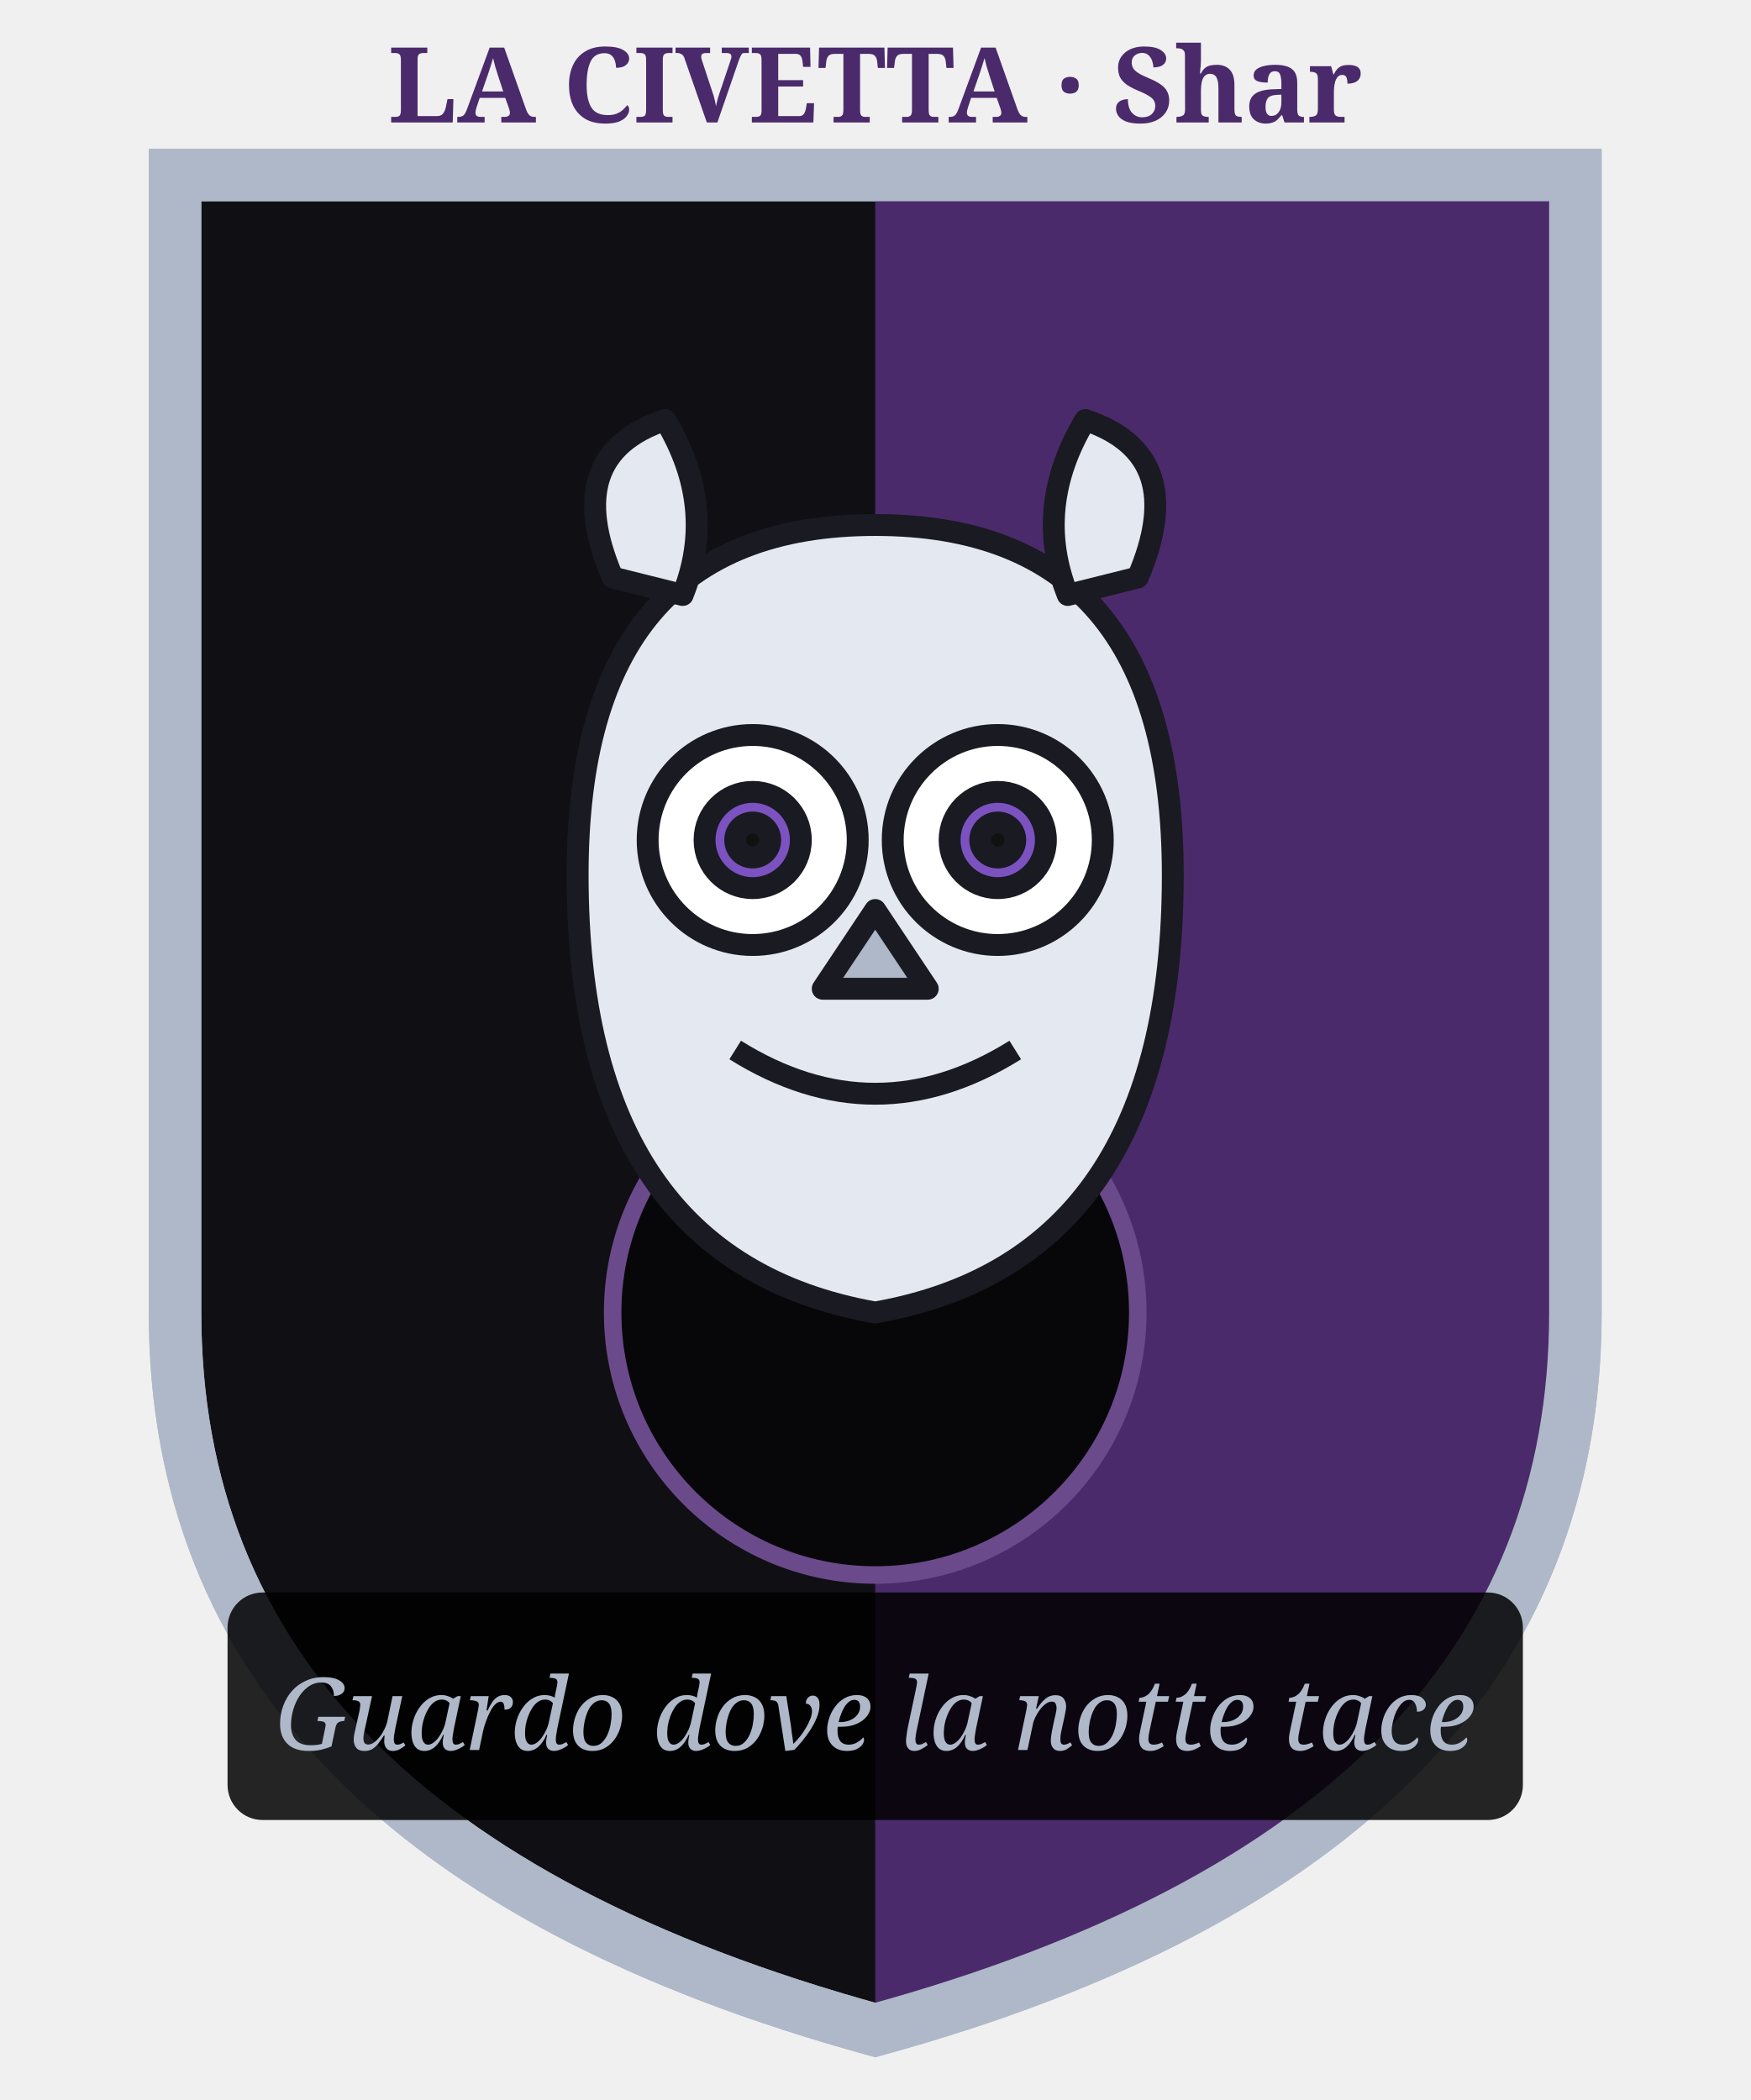
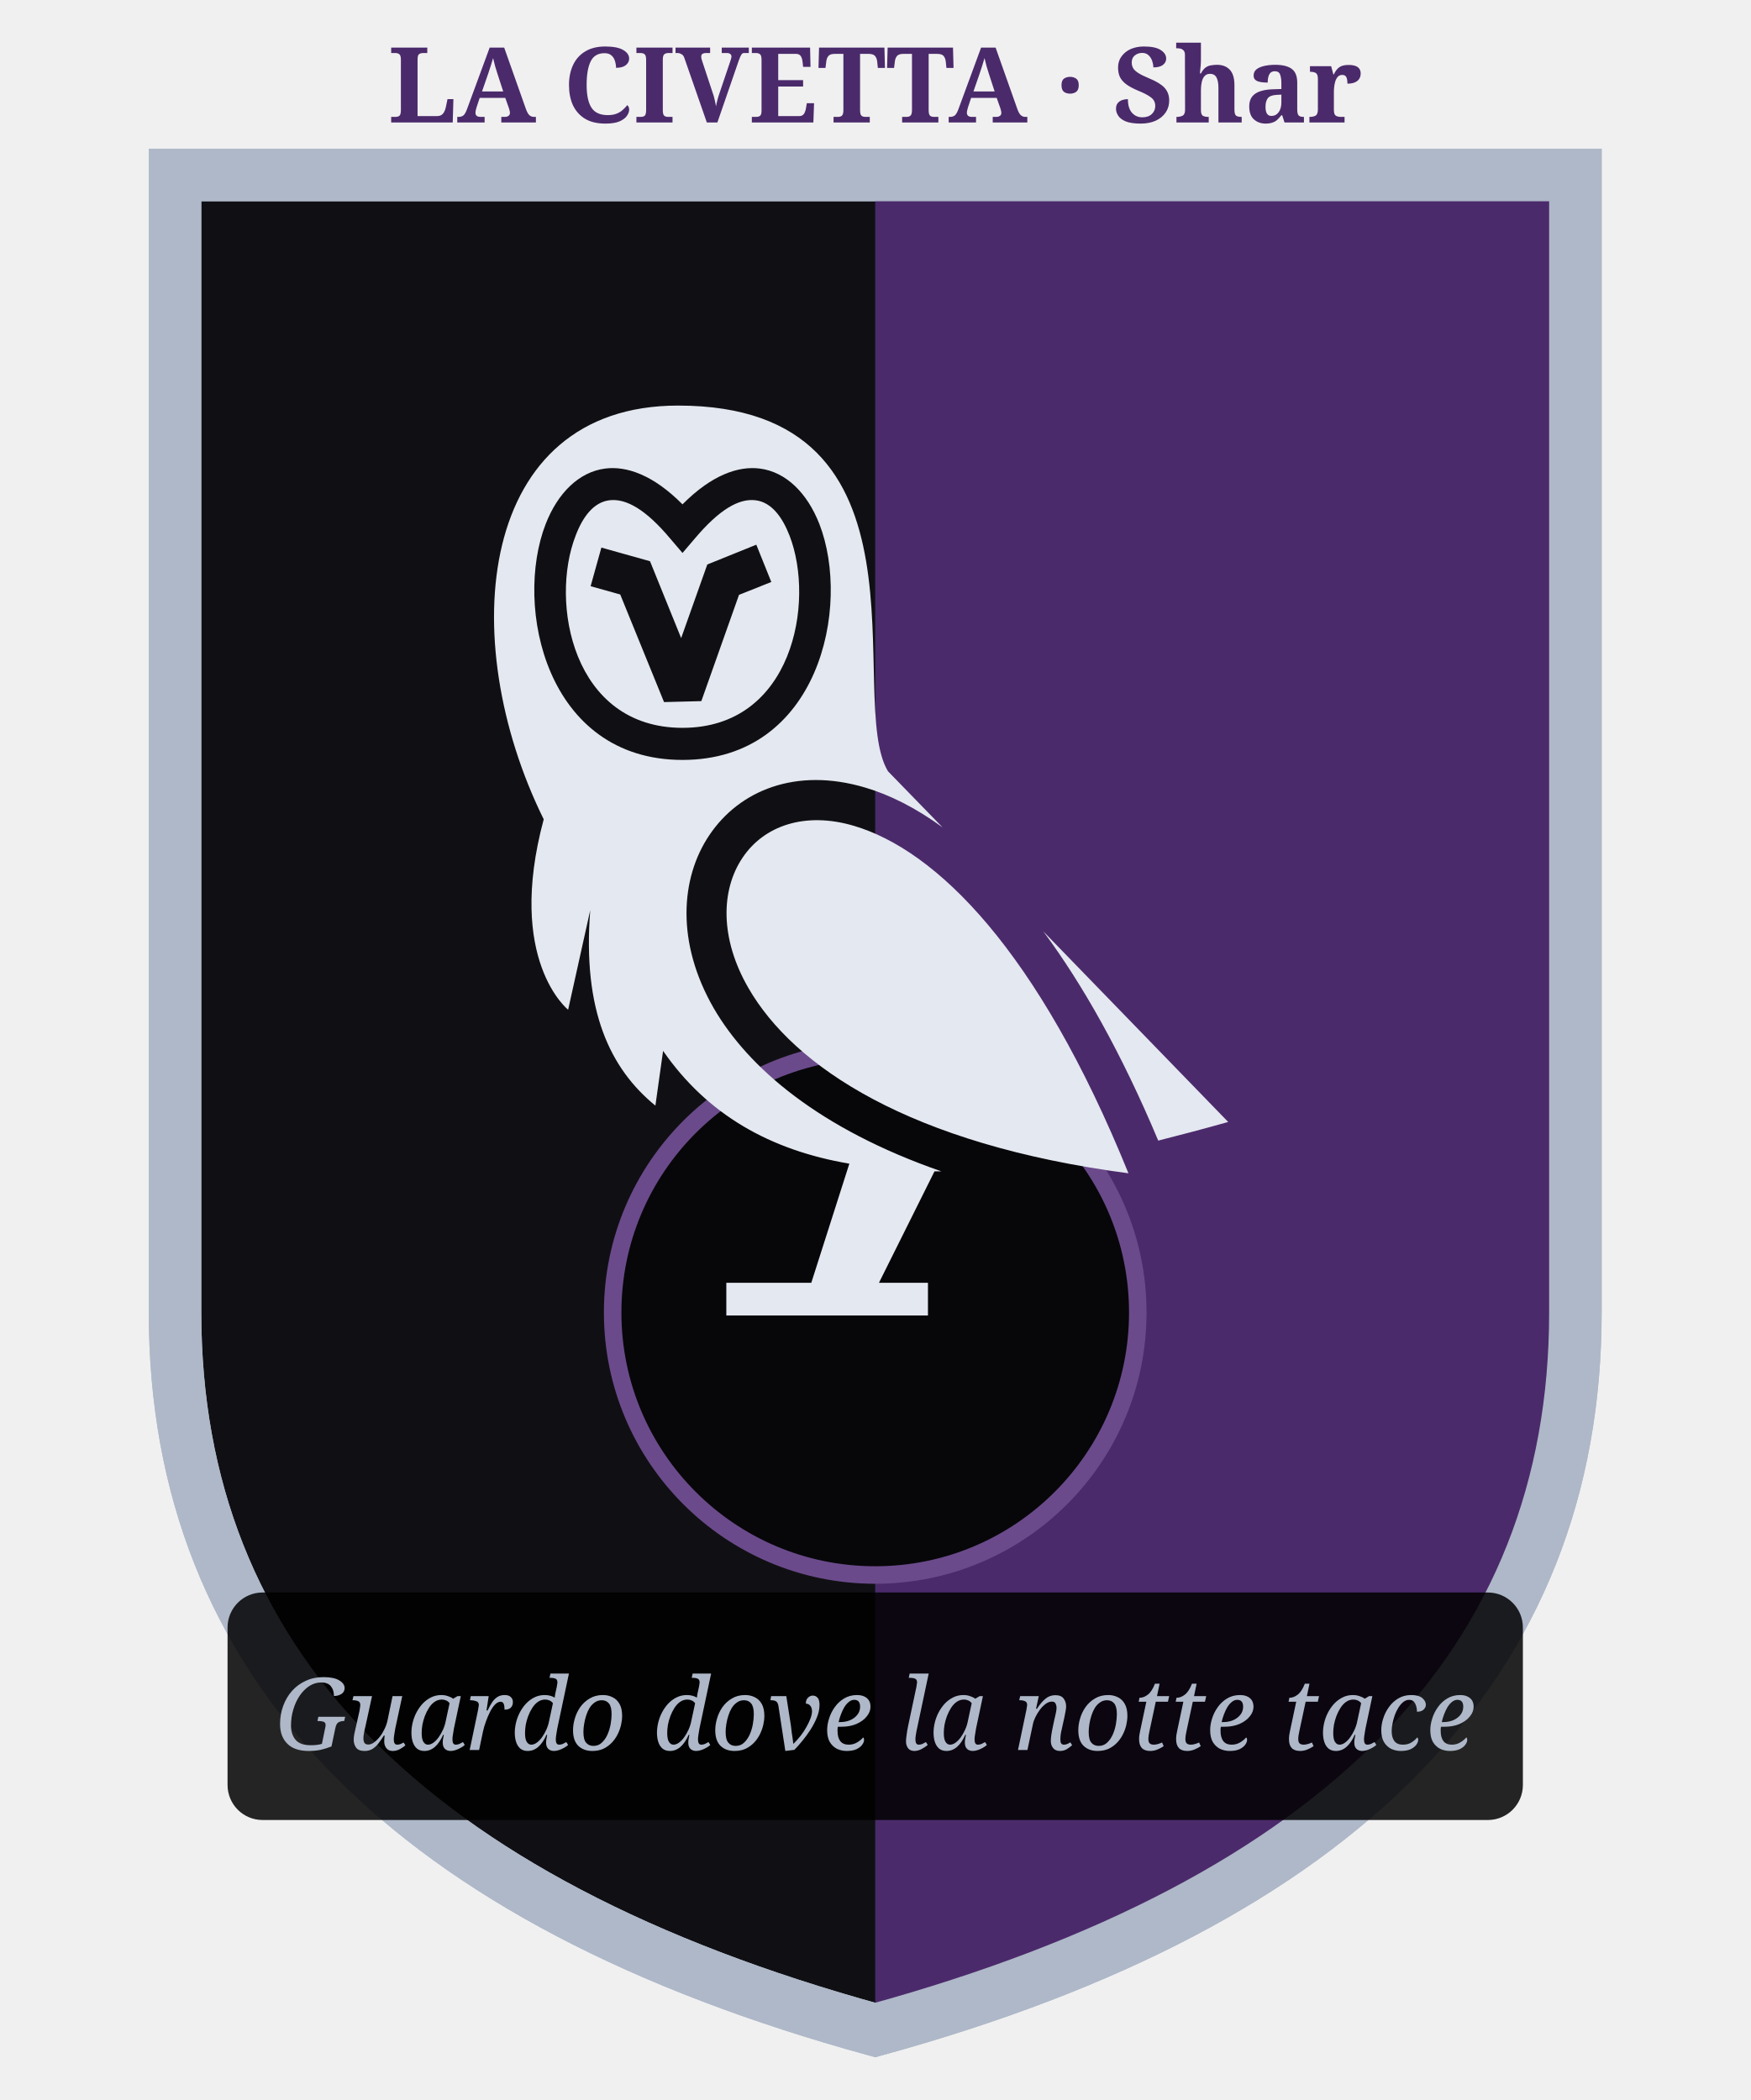
<svg xmlns="http://www.w3.org/2000/svg" viewBox="0 0 200 240" width="200" height="240" role="img" aria-label="Stemma Contrada della Civetta — distretto The Whispering Shadows">
  <defs>
    <clipPath id="c6">
      <path d="M20 20 H180 V150 Q180 210 100 232 Q20 210 20 150 Z" />
    </clipPath>
  </defs>
  <path d="M20 20 H180 V150 Q180 210 100 232 Q20 210 20 150 Z" fill="#101014" stroke="#aeb8c8" stroke-width="6" />
  <g clip-path="url(#c6)">
    <path d="M100 20 H180 V150 Q180 210 100 232 Z" fill="#4b2a6b" />
    <circle cx="100" cy="150" r="30" fill="#07070a" stroke="#6b4a8b" stroke-width="2" />
-     <g stroke="#1a1a22" stroke-width="2.5" stroke-linejoin="round">
-       <path d="M100 60 q-34 0 -34 40 q0 44 34 50 q34 -6 34 -50 q0 -40 -34 -40z" fill="#e4e8f0" />
-       <path d="M70 66 q-6 -14 6 -18 q6 10 2 20z" fill="#e4e8f0" />
-       <path d="M130 66 q6 -14 -6 -18 q-6 10 -2 20z" fill="#e4e8f0" />
-       <circle cx="86" cy="96" r="12" fill="#fff" />
-       <circle cx="114" cy="96" r="12" fill="#fff" />
-       <circle cx="86" cy="96" r="5.5" fill="#7b52c0" />
-       <circle cx="114" cy="96" r="5.5" fill="#7b52c0" />
-       <circle cx="86" cy="96" r="2" fill="#111" />
-       <circle cx="114" cy="96" r="2" fill="#111" />
-       <path d="M100 104 l-6 9 h12 z" fill="#aeb8c8" />
-       <path d="M84 120 q16 10 32 0" fill="none" />
+     <g fill="#e4e8f0">
+       <g transform="translate(42.16 41.19) scale(0.21962)">
+         <path d="M297.8 422h-3.6l-28.9 58h25.5v17H185.9v-17h44.2l19.8-62c-41.2-7-73.9-25.5-96.9-58.7l-4 28.5c-23.5-19.2-38-49.3-33.9-101.7l-11.5 51.8s-32.45-25.7-12.7-99.1C44.59 145 56.22 23.5 160.8 23.5c137.9 0 86.6 152.8 109.2 190.3l28.4 29.2c-14.1-10.3-27.7-17-40.2-20.7-36.2-10.8-65.6 1.6-81.1 24.7-15.2 22.5-17.3 56.1 2.2 90 18 31.1 55.1 63 118.5 85zm97.3 1c-113.9-15-174.2-55.6-197.7-96.4-14.8-25.6-14.5-50.9-3-67.9 11-16.4 32.2-24.1 57.9-16.5 42.8 12.7 95.7 64.5 142.8 180.8zm-44.3-125.9 96.2 99.2c-12.4 3.5-24.6 6.7-36.4 9.7-19.2-45.8-39.5-81.5-59.8-108.9zM163.1 74.9c-15.3-15.4-29.2-20.1-40.4-18.6-13.5 1.8-24.49 12.7-30.77 28.8-16.69 42.9.21 122.8 71.17 122.8 71 0 87.9-79.9 71.2-122.8-6.3-16.1-17.3-27-30.8-28.8-11.2-1.5-25.1 3.2-40.4 18.6zm-6.4 17.8 6.4 7.5 6.4-7.5c12.5-14.8 22.8-21.1 31.8-19.9 8.1 1.1 13.7 8.6 17.5 18.4 13.4 34.6 1.6 100-55.7 100-57.3 0-69.1-65.4-55.6-100 3.7-9.8 9.3-17.3 17.4-18.4 9-1.2 19.4 5.1 31.8 19.9zm-41.4 24.8 15.4 4.3 22.8 56 19.4-.5 19.6-55.3 16.8-6.7-7.8-19.4-25.5 10.3-13.6 38.3-16.2-40-25.3-7.1z" />
+       </g>
    </g>
  </g>
  <path d="M20 20 H180 V150 Q180 210 100 232 Q20 210 20 150 Z" fill="none" stroke="#aeb8c8" stroke-width="6" />
  <rect x="26" y="182" width="148" height="26" rx="4" fill="#000" opacity="0.85" />
  <text x="100" y="200" font-family="Georgia,serif" font-size="11.5" fill="#aeb8c8" text-anchor="middle" font-style="italic">Guardo dove la notte tace</text>
  <text x="100" y="14" font-family="Georgia,serif" font-size="12" fill="#4b2a6b" text-anchor="middle" font-weight="bold">LA CIVETTA · Shar</text>
</svg>
